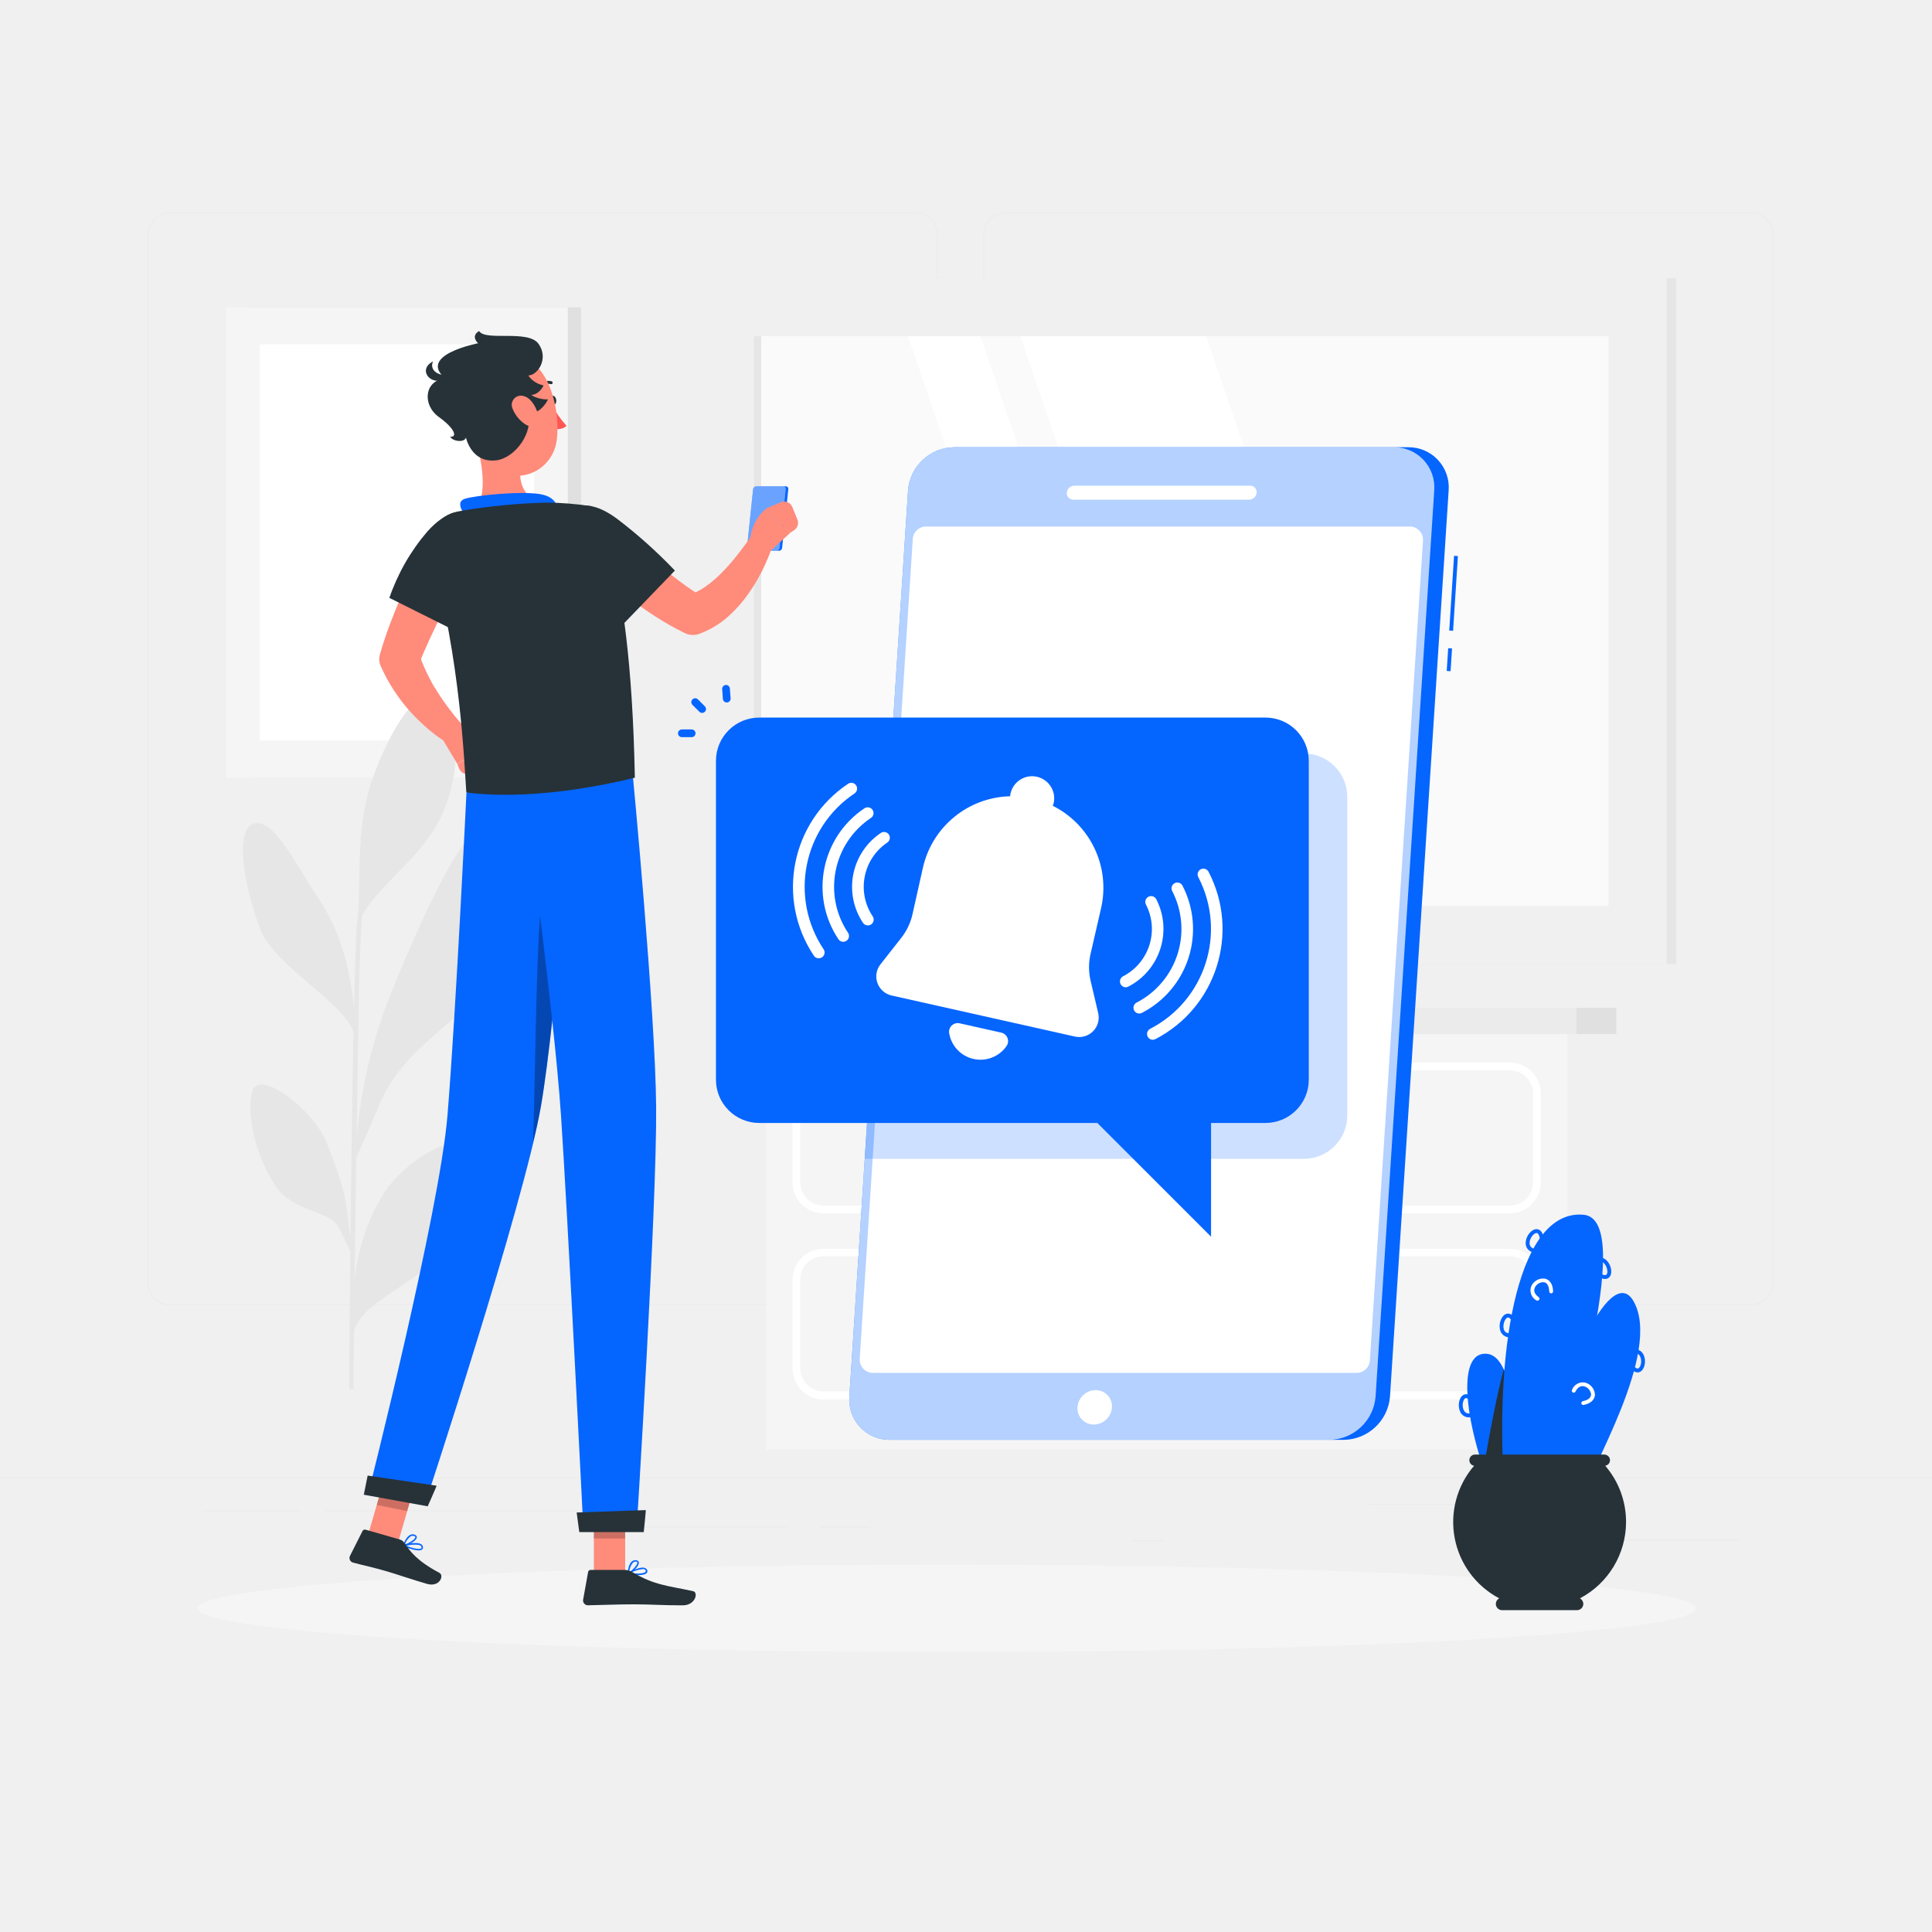
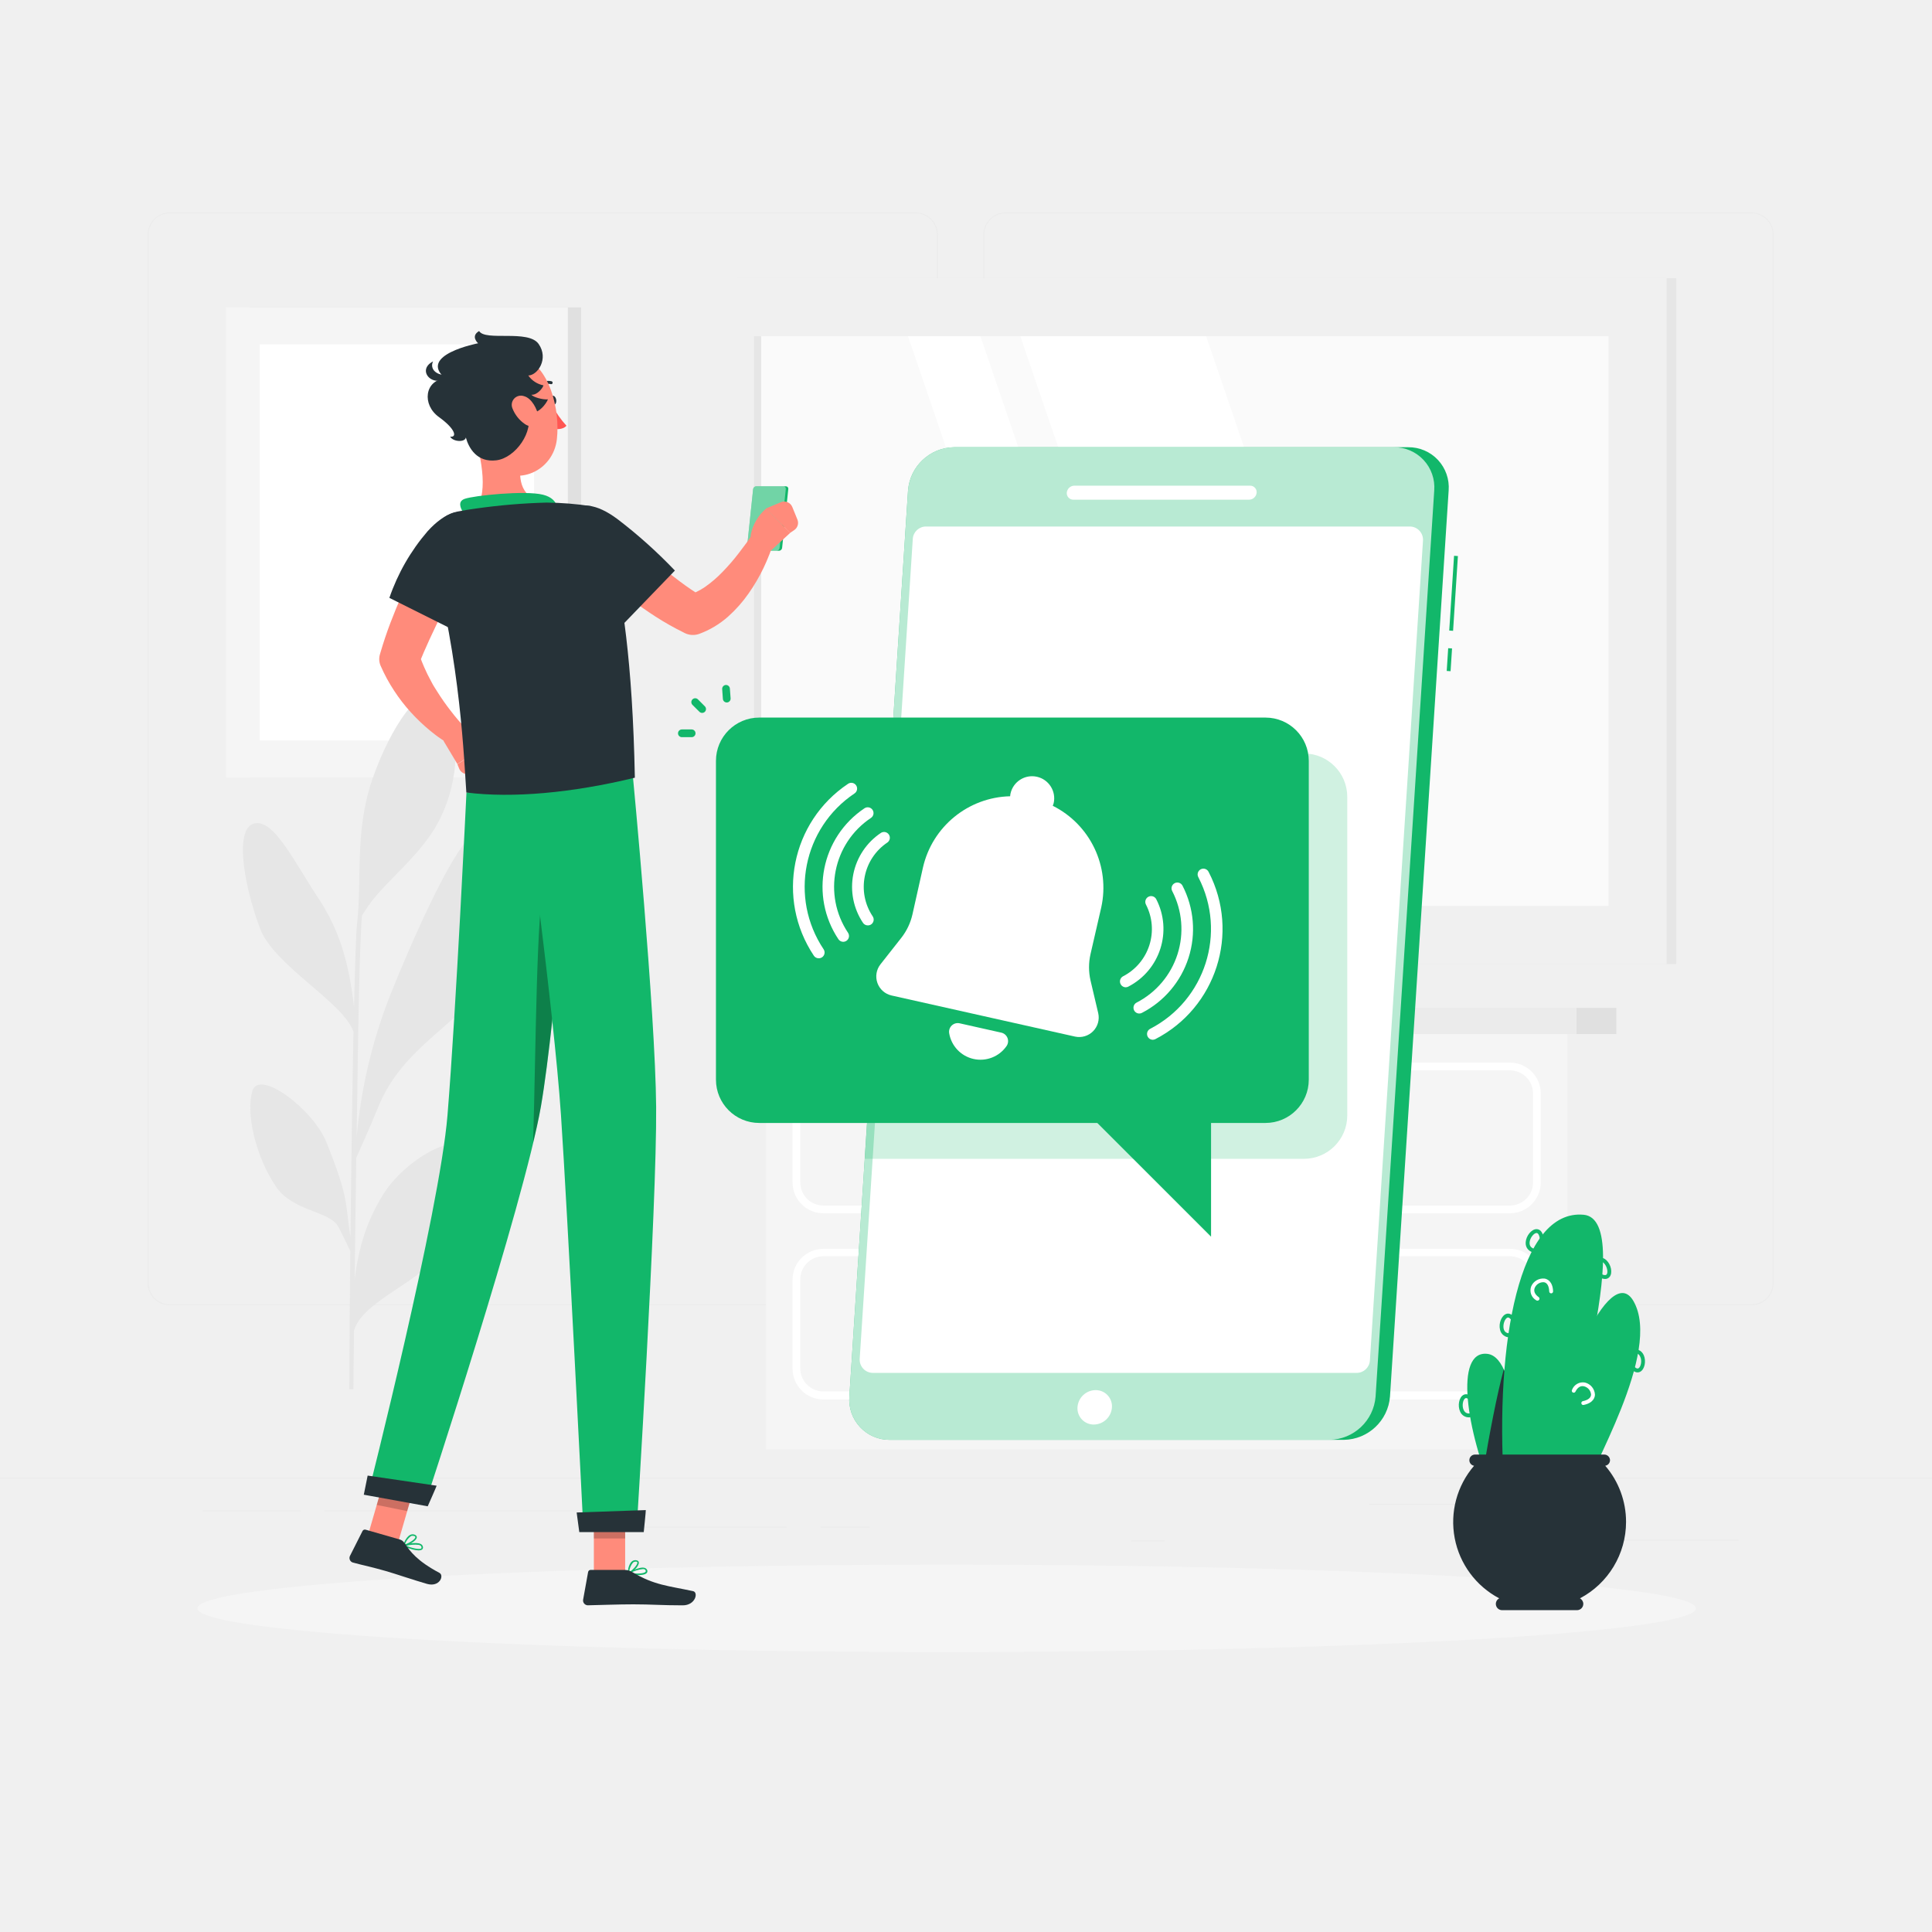
<svg xmlns="http://www.w3.org/2000/svg" viewBox="0 0 500 500">
  <g id="freepik--background-complete--inject-308">
    <rect y="382.4" width="500" height="0.25" style="fill:#ebebeb" />
    <rect x="416.78" y="398.49" width="33.12" height="0.25" style="fill:#ebebeb" />
    <rect x="292.75" y="398.62" width="8.69" height="0.25" style="fill:#ebebeb" />
    <rect x="354.33" y="389.21" width="61.44" height="0.25" style="fill:#ebebeb" />
    <rect x="212.45" y="395.11" width="12.69" height="0.25" style="fill:#ebebeb" />
    <rect x="166.72" y="395.11" width="36.83" height="0.25" style="fill:#ebebeb" />
    <rect x="52.46" y="390.89" width="25.43" height="0.25" style="fill:#ebebeb" />
    <rect x="83.89" y="390.89" width="74.89" height="0.25" style="fill:#ebebeb" />
    <path d="M237,337.8H43.91a5.71,5.71,0,0,1-5.7-5.71V60.66A5.71,5.71,0,0,1,43.91,55H237a5.71,5.71,0,0,1,5.71,5.71V332.09A5.71,5.71,0,0,1,237,337.8ZM43.91,55.2a5.46,5.46,0,0,0-5.45,5.46V332.09a5.46,5.46,0,0,0,5.45,5.46H237a5.47,5.47,0,0,0,5.46-5.46V60.66A5.47,5.47,0,0,0,237,55.2Z" style="fill:#ebebeb" />
    <path d="M453.31,337.8H260.21a5.72,5.72,0,0,1-5.71-5.71V60.66A5.72,5.72,0,0,1,260.21,55h193.1A5.71,5.71,0,0,1,459,60.66V332.09A5.71,5.71,0,0,1,453.31,337.8ZM260.21,55.2a5.47,5.47,0,0,0-5.46,5.46V332.09a5.47,5.47,0,0,0,5.46,5.46h193.1a5.47,5.47,0,0,0,5.46-5.46V60.66a5.47,5.47,0,0,0-5.46-5.46Z" style="fill:#ebebeb" />
    <rect x="190.78" y="71.97" width="243.04" height="177.53" transform="translate(624.6 321.48) rotate(180)" style="fill:#e6e6e6" />
    <rect x="180.03" y="71.97" width="251.29" height="177.53" transform="translate(611.36 321.48) rotate(180)" style="fill:#f0f0f0" />
    <rect x="231.96" y="50.14" width="147.45" height="221.21" transform="translate(466.42 -144.94) rotate(90)" style="fill:#fafafa" />
    <polygon points="362.51 234.46 312.15 87.02 264.06 87.02 314.42 234.46 362.51 234.46" style="fill:#fff" />
    <polygon points="304.09 234.46 253.73 87.02 234.99 87.02 285.35 234.46 304.09 234.46" style="fill:#fff" />
    <rect x="122.31" y="159.78" width="147.45" height="1.91" transform="translate(356.77 -35.29) rotate(90)" style="fill:#e6e6e6" />
    <rect x="64.58" y="79.54" width="85.82" height="121.67" transform="translate(214.97 280.76) rotate(180)" style="fill:#e0e0e0" />
    <rect x="58.5" y="79.54" width="88.46" height="121.67" transform="translate(205.46 280.76) rotate(180)" style="fill:#f5f5f5" />
    <rect x="51.48" y="104.88" width="102.49" height="71" transform="translate(243.11 37.65) rotate(90)" style="fill:#fff" />
    <path d="M97.93,286.4c6.37-15.72,21.52-21.57,26.76-31.5,6.85-13,6.81-32.51,1-39.54-5.08-6.12-21.88,35.24-23.77,39.86a132.21,132.21,0,0,0-9.62,39.11c.14-9.71.27-18.63.38-25.51.36-22.44.8-29.66,1-31.88.7-1.09,1.53-2.35,2-3,4.07-5.73,13.09-12.56,17.6-20.89,6.58-12.17,5.52-26.73.9-32.15-4.83-5.67-13.36,7.73-17.89,21s-2.6,26-3.87,37c-.26,2.16-.54,10.37-.79,21.77-1.38-12.26-4.12-20.47-9.19-28.13-6.24-9.41-11.63-20.87-16.77-19.39s-2.38,16.65,1.69,27.29C71,249.92,88.85,259.38,91.48,267c-.31,15.44-.59,35-.78,53.23-1.41-9.41-.44-10.2-6.22-24.61C81.05,287.06,67,276.5,65.3,282.38s.87,17,6.18,24.8c4.29,6.28,13.8,6.27,16,10.17.51.91,2.21,4.4,3.18,6.4-.23,22.24-.33,41.88-.22,48.57l.92.07c0-1.73.07-13,.25-28,2.31-8,17.86-12.61,22.66-20.9,5-8.67,8.64-18.79,6.48-25.56-1.8-5.65-16,2-21.71,11.39-3.83,6.24-6.17,12.89-7.26,21.83.13-10.2.28-21.16.42-31.5C93.37,297.05,96,291.11,97.93,286.4Z" style="fill:#e6e6e6" />
    <path d="M107.06,382.4H74.38a3.75,3.75,0,0,1-3.67-3L68.39,368h44.67l-2.32,11.43A3.77,3.77,0,0,1,107.06,382.4Z" style="fill:#f0f0f0" />
    <path d="M114,372.39H67.45a2.2,2.2,0,0,1-2.18-1.95l-1-8.45a2.2,2.2,0,0,1,2.18-2.44h48.44a2.19,2.19,0,0,1,2.18,2.44l-1,8.45A2.2,2.2,0,0,1,114,372.39Z" style="fill:#f0f0f0" />
    <rect x="405.64" y="267.62" width="9.99" height="107.49" transform="translate(821.26 642.73) rotate(180)" style="fill:#f0f0f0" />
    <rect x="202.06" y="375.11" width="209.73" height="7.16" transform="translate(613.85 757.38) rotate(180)" style="fill:#f0f0f0" />
    <rect x="198.23" y="267.62" width="207.41" height="107.49" style="fill:#f5f5f5" />
    <rect x="407.99" y="260.84" width="10.32" height="6.78" transform="translate(826.3 528.46) rotate(180)" style="fill:#e0e0e0" />
    <rect x="195.54" y="260.84" width="212.45" height="6.78" style="fill:#ebebeb" />
    <path d="M390.75,314H213.11a8,8,0,0,1-8-8V283a8,8,0,0,1,8-8H390.75a8,8,0,0,1,8,8v23A8,8,0,0,1,390.75,314ZM213.11,277a6,6,0,0,0-6,6v23a6,6,0,0,0,6,6H390.75a6,6,0,0,0,6-6V283a6,6,0,0,0-6-6Z" style="fill:#fff" />
    <path d="M390.75,362.19H213.11a8,8,0,0,1-8-8v-23a8,8,0,0,1,8-8H390.75a8,8,0,0,1,8,8v23A8,8,0,0,1,390.75,362.19ZM213.11,325.11a6,6,0,0,0-6,6v23a6,6,0,0,0,6,6H390.75a6,6,0,0,0,6-6v-23a6,6,0,0,0-6-6Z" style="fill:#fff" />
    <path d="M350.38,298h-96.9a2.6,2.6,0,0,1-2.6-2.59v-1.9a2.6,2.6,0,0,1,2.6-2.59h96.9a2.6,2.6,0,0,1,2.6,2.59v1.9A2.6,2.6,0,0,1,350.38,298ZM253.48,293a.61.61,0,0,0-.6.59v1.9a.61.61,0,0,0,.6.59h96.9a.6.6,0,0,0,.6-.59v-1.9a.6.6,0,0,0-.6-.59Z" style="fill:#fff" />
    <path d="M350.38,346.19h-96.9a2.6,2.6,0,0,1-2.6-2.59v-1.9a2.6,2.6,0,0,1,2.6-2.59h96.9a2.6,2.6,0,0,1,2.6,2.59v1.9A2.6,2.6,0,0,1,350.38,346.19Zm-96.9-5.08a.61.61,0,0,0-.6.59v1.9a.61.61,0,0,0,.6.59h96.9a.6.6,0,0,0,.6-.59v-1.9a.6.6,0,0,0-.6-.59Z" style="fill:#fff" />
  </g>
  <g id="freepik--Shadow--inject-308">
    <ellipse id="freepik--path--inject-308" cx="245" cy="416.24" rx="193.89" ry="11.32" style="fill:#f5f5f5" />
  </g>
  <g id="freepik--Device--inject-308">
-     <rect x="372.13" y="170.22" width="5.9" height="1" transform="translate(180.53 534.01) rotate(-86.3)" style="fill:#0565FF" />
-     <rect x="366.5" y="153.05" width="19.39" height="1" transform="translate(198.74 519.08) rotate(-86.31)" style="fill:#0565FF" />
-     <path d="M364.44,115.74H246.89A12.14,12.14,0,0,0,235,126.93l-15.19,234.5a10.4,10.4,0,0,0,10.47,11.2H347.81a12.16,12.16,0,0,0,11.92-11.2l15.18-234.5A10.39,10.39,0,0,0,364.44,115.74Z" style="fill:#0565FF" />
+     <rect x="372.13" y="170.22" width="5.9" height="1" transform="translate(180.53 534.01) rotate(-86.3)" style="fill:#12B76A" />
+     <rect x="366.5" y="153.05" width="19.39" height="1" transform="translate(198.74 519.08) rotate(-86.31)" style="fill:#12B76A" />
+     <path d="M364.44,115.74H246.89A12.14,12.14,0,0,0,235,126.93l-15.19,234.5a10.4,10.4,0,0,0,10.47,11.2H347.81a12.16,12.16,0,0,0,11.92-11.2l15.18-234.5A10.39,10.39,0,0,0,364.44,115.74Z" style="fill:#12B76A" />
    <path d="M360.71,115.74H246.89A12.14,12.14,0,0,0,235,126.93l-15.19,234.5a10.4,10.4,0,0,0,10.47,11.2H344.08A12.16,12.16,0,0,0,356,361.43l15.18-234.5A10.39,10.39,0,0,0,360.71,115.74Z" style="fill:#fff;opacity:0.7" />
    <path d="M351.11,355.3H225.91a3.42,3.42,0,0,1-3.42-3.64l13.74-212.2a3.42,3.42,0,0,1,3.41-3.2H364.85a3.43,3.43,0,0,1,3.42,3.65L354.53,352.1A3.42,3.42,0,0,1,351.11,355.3Z" style="fill:#fff" />
    <path d="M323.29,129.32H277.78a1.69,1.69,0,0,1-1.7-1.82h0a2,2,0,0,1,1.93-1.81h45.51a1.68,1.68,0,0,1,1.7,1.81h0A2,2,0,0,1,323.29,129.32Z" style="fill:#fff" />
    <path d="M287.77,364.21a4.75,4.75,0,0,1-4.69,4.46,4.2,4.2,0,0,1-4.23-4.46,4.75,4.75,0,0,1,4.69-4.45A4.19,4.19,0,0,1,287.77,364.21Z" style="fill:#fff" />
-     <path d="M337.47,195H230.56l-6.8,104.9H337.47a11.22,11.22,0,0,0,11.2-11.19V206.23A11.22,11.22,0,0,0,337.47,195Z" style="fill:#0565FF;opacity:0.2" />
+     <path d="M337.47,195H230.56l-6.8,104.9H337.47a11.22,11.22,0,0,0,11.2-11.19V206.23A11.22,11.22,0,0,0,337.47,195Z" style="fill:#12B76A;opacity:0.2" />
  </g>
  <g id="freepik--Notification--inject-308">
-     <rect x="185.29" y="185.71" width="153.42" height="104.91" rx="11.2" style="fill:#0565FF" />
-     <path d="M181.71,184.5a1,1,0,0,1-.7-.29l-1.8-1.79a1,1,0,0,1,1.42-1.42l1.79,1.8a1,1,0,0,1,0,1.41A1,1,0,0,1,181.71,184.5Z" style="fill:#0565FF" />
-     <path d="M179,190.78h-2.53a1,1,0,0,1,0-2H179a1,1,0,0,1,0,2Z" style="fill:#0565FF" />
-     <path d="M188.08,181.8a1,1,0,0,1-1-.93l-.18-2.53a1,1,0,0,1,.93-1.07,1,1,0,0,1,1.06.93l.19,2.53a1,1,0,0,1-.93,1.07Z" style="fill:#0565FF" />
-     <polygon points="273.19 279.83 313.42 320.05 313.42 279.83 273.19 279.83" style="fill:#0565FF" />
+     <rect x="185.29" y="185.71" width="153.42" height="104.91" rx="11.2" style="fill:#12B76A" />
+     <path d="M181.71,184.5a1,1,0,0,1-.7-.29l-1.8-1.79a1,1,0,0,1,1.42-1.42l1.79,1.8a1,1,0,0,1,0,1.41A1,1,0,0,1,181.71,184.5Z" style="fill:#12B76A" />
+     <path d="M179,190.78h-2.53a1,1,0,0,1,0-2H179a1,1,0,0,1,0,2Z" style="fill:#12B76A" />
+     <path d="M188.08,181.8a1,1,0,0,1-1-.93l-.18-2.53a1,1,0,0,1,.93-1.07,1,1,0,0,1,1.06.93l.19,2.53a1,1,0,0,1-.93,1.07Z" style="fill:#12B76A" />
+     <polygon points="273.19 279.83 313.42 320.05 313.42 279.83 273.19 279.83" style="fill:#12B76A" />
    <path d="M284.22,262.21l-2-8.49a15.36,15.36,0,0,1,0-6.78L285,234.85a23.71,23.71,0,0,0-12.54-26.31,6.78,6.78,0,0,0,.23-.68,5.72,5.72,0,1,0-11.17-2.5,4.31,4.31,0,0,0-.09.71,23.72,23.72,0,0,0-22.57,18.44l-2.71,12.1a15.27,15.27,0,0,1-2.9,6.11l-5.39,6.85a5.06,5.06,0,0,0,2.87,8.06l47.5,10.64A5.05,5.05,0,0,0,284.22,262.21Z" style="fill:#fff" />
    <path d="M248.35,264.83a2.25,2.25,0,0,0-2.7,2.59,8.21,8.21,0,0,0,14.83,3.32,2.25,2.25,0,0,0-1.33-3.49Z" style="fill:#fff" />
    <path d="M211.87,248a1.48,1.48,0,0,1-1.25-.67,32.08,32.08,0,0,1,8.87-44.49,1.5,1.5,0,1,1,1.66,2.5,29.09,29.09,0,0,0-8,40.33,1.5,1.5,0,0,1-.41,2.08A1.52,1.52,0,0,1,211.87,248Z" style="fill:#fff" />
    <path d="M218.22,243.74a1.5,1.5,0,0,1-1.24-.67,24.45,24.45,0,0,1,6.75-33.89,1.5,1.5,0,0,1,1.67,2.5,21.43,21.43,0,0,0-5.93,29.72,1.5,1.5,0,0,1-.41,2.08A1.54,1.54,0,0,1,218.22,243.74Z" style="fill:#fff" />
    <path d="M224.58,239.49a1.48,1.48,0,0,1-1.24-.66A16.78,16.78,0,0,1,228,215.54a1.5,1.5,0,0,1,1.67,2.49,13.79,13.79,0,0,0-3.81,19.13,1.51,1.51,0,0,1-.41,2.08A1.52,1.52,0,0,1,224.58,239.49Z" style="fill:#fff" />
    <path d="M298.35,269.09a1.5,1.5,0,0,1-.69-2.83,29.09,29.09,0,0,0,12.5-39.18,1.5,1.5,0,1,1,2.66-1.37A32.08,32.08,0,0,1,299,268.93,1.58,1.58,0,0,1,298.35,269.09Z" style="fill:#fff" />
    <path d="M294.84,262.3a1.5,1.5,0,0,1-.69-2.83,21.42,21.42,0,0,0,9.21-28.88,1.5,1.5,0,0,1,2.67-1.38,24.42,24.42,0,0,1-10.5,32.92A1.44,1.44,0,0,1,294.84,262.3Z" style="fill:#fff" />
    <path d="M291.33,255.51a1.51,1.51,0,0,1-.69-2.84,13.77,13.77,0,0,0,5.93-18.57,1.5,1.5,0,0,1,2.67-1.38A16.81,16.81,0,0,1,292,255.34,1.53,1.53,0,0,1,291.33,255.51Z" style="fill:#fff" />
  </g>
  <g id="freepik--Character--inject-308">
-     <path d="M203.36,125.85h-7.64a.84.84,0,0,0-.81.72l-1.6,15.24a.65.65,0,0,0,.65.73h7.64a.84.84,0,0,0,.81-.73l1.6-15.24A.64.64,0,0,0,203.36,125.85Z" style="fill:#0565FF" />
+     <path d="M203.36,125.85h-7.64a.84.84,0,0,0-.81.72l-1.6,15.24a.65.65,0,0,0,.65.73h7.64a.84.84,0,0,0,.81-.73l1.6-15.24A.64.64,0,0,0,203.36,125.85Z" style="fill:#12B76A" />
    <path d="M202.67,125.85h-6.95a.84.84,0,0,0-.81.72l-1.6,15.24a.65.65,0,0,0,.65.73h7a.83.83,0,0,0,.8-.73l1.6-15.24A.63.63,0,0,0,202.67,125.85Z" style="fill:#fff;opacity:0.4" />
-     <path d="M165.07,407.65c1,0,2-.15,2.35-.61a.74.74,0,0,0,0-.84,1.06,1.06,0,0,0-.63-.45c-1.36-.37-4.12,1.25-4.24,1.32a.18.18,0,0,0-.08.19.2.2,0,0,0,.16.16A14.56,14.56,0,0,0,165.07,407.65Zm1.22-1.57a1.45,1.45,0,0,1,.37,0,.66.66,0,0,1,.39.27c.14.24.1.36,0,.42-.35.53-2.4.54-3.91.33A8.21,8.21,0,0,1,166.29,406.08Z" style="fill:#0565FF" />
-     <path d="M162.61,407.42h.08c1-.44,2.82-2.19,2.63-3.11,0-.21-.21-.48-.74-.53a1.39,1.39,0,0,0-1.05.32c-1,.85-1.11,3-1.12,3.12a.21.21,0,0,0,.09.18A.2.2,0,0,0,162.61,407.42Zm1.84-3.28h.11c.35,0,.38.17.38.21.12.55-1.14,1.93-2.11,2.53a4.36,4.36,0,0,1,1-2.5A1,1,0,0,1,164.45,404.14Z" style="fill:#0565FF" />
+     <path d="M165.07,407.65c1,0,2-.15,2.35-.61a.74.74,0,0,0,0-.84,1.06,1.06,0,0,0-.63-.45c-1.36-.37-4.12,1.25-4.24,1.32a.18.18,0,0,0-.08.19.2.2,0,0,0,.16.16A14.56,14.56,0,0,0,165.07,407.65Zm1.22-1.57a1.45,1.45,0,0,1,.37,0,.66.66,0,0,1,.39.27c.14.24.1.36,0,.42-.35.53-2.4.54-3.91.33A8.21,8.21,0,0,1,166.29,406.08Z" style="fill:#12B76A" />
+     <path d="M162.61,407.42h.08c1-.44,2.82-2.19,2.63-3.11,0-.21-.21-.48-.74-.53a1.39,1.39,0,0,0-1.05.32c-1,.85-1.11,3-1.12,3.12a.21.21,0,0,0,.09.18A.2.2,0,0,0,162.61,407.42Zm1.84-3.28h.11c.35,0,.38.17.38.21.12.55-1.14,1.93-2.11,2.53a4.36,4.36,0,0,1,1-2.5A1,1,0,0,1,164.45,404.14Z" style="fill:#12B76A" />
    <rect x="153.69" y="388.48" width="8.1" height="18.75" style="fill:#ff8b7b" />
    <polygon points="94.95 398.29 103.04 399.17 108.31 380.97 100.22 380.09 94.95 398.29" style="fill:#ff8b7b" />
-     <path d="M106.8,401c1,.26,2,.37,2.45,0a.71.71,0,0,0,.16-.82,1,1,0,0,0-.5-.58c-1.25-.69-4.35.18-4.48.21a.19.19,0,0,0-.14.17.21.21,0,0,0,.12.19A14.86,14.86,0,0,0,106.8,401Zm1.58-1.2a1.59,1.59,0,0,1,.35.13.63.63,0,0,1,.32.35c.08.27,0,.37,0,.43-.48.41-2.49-.08-3.92-.66A8.42,8.42,0,0,1,108.38,399.81Z" style="fill:#0565FF" />
-     <path d="M104.45,400.19h.08c1-.19,3.3-1.41,3.34-2.33,0-.22-.08-.52-.59-.7a1.43,1.43,0,0,0-1.11.06c-1.18.57-1.84,2.63-1.87,2.71a.19.19,0,0,0,0,.19A.17.17,0,0,0,104.45,400.19Zm2.6-2.69.12,0c.33.12.32.26.32.3,0,.56-1.6,1.57-2.7,1.9a4.25,4.25,0,0,1,1.56-2.15A1,1,0,0,1,107.05,397.5Z" style="fill:#0565FF" />
+     <path d="M106.8,401c1,.26,2,.37,2.45,0a.71.71,0,0,0,.16-.82,1,1,0,0,0-.5-.58c-1.25-.69-4.35.18-4.48.21a.19.19,0,0,0-.14.17.21.21,0,0,0,.12.19A14.86,14.86,0,0,0,106.8,401Zm1.58-1.2a1.59,1.59,0,0,1,.35.13.63.63,0,0,1,.32.35c.08.27,0,.37,0,.43-.48.41-2.49-.08-3.92-.66A8.42,8.42,0,0,1,108.38,399.81Z" style="fill:#12B76A" />
+     <path d="M104.45,400.19h.08c1-.19,3.3-1.41,3.34-2.33,0-.22-.08-.52-.59-.7a1.43,1.43,0,0,0-1.11.06c-1.18.57-1.84,2.63-1.87,2.71a.19.19,0,0,0,0,.19A.17.17,0,0,0,104.45,400.19Zm2.6-2.69.12,0c.33.12.32.26.32.3,0,.56-1.6,1.57-2.7,1.9a4.25,4.25,0,0,1,1.56-2.15A1,1,0,0,1,107.05,397.5Z" style="fill:#12B76A" />
    <path d="M103.47,398.42l-8.85-2.54a.68.68,0,0,0-.8.34l-3.26,6.47a1.23,1.23,0,0,0,.81,1.71c3.1.83,4.65,1.09,8.54,2.2,2.39.69,7.26,2.35,10.57,3.3s4.53-2.16,3.25-2.84c-5.74-3.05-7.58-5.51-9.1-7.79A2.07,2.07,0,0,0,103.47,398.42Z" style="fill:#263238" />
    <path d="M161.7,406.29h-8.84a.66.66,0,0,0-.66.56L150.91,414a1.25,1.25,0,0,0,1.23,1.45c3.19-.06,7.79-.25,11.8-.25,4.69,0,7.25.26,12.75.26,3.32,0,4.1-3.36,2.69-3.67-6.39-1.38-10.08-1.53-15.7-4.91A4,4,0,0,0,161.7,406.29Z" style="fill:#263238" />
    <rect x="153.69" y="388.48" width="8.1" height="9.67" style="opacity:0.2" />
    <polygon points="100.22 380.1 108.31 380.97 105.38 391.07 97.5 389.48 100.22 380.1" style="opacity:0.2" />
-     <path d="M148.47,202S144,263.14,140,286.32c-4.41,25.39-30.07,103.13-30.07,103.13l-14.7-2.69s18.53-73,20.58-98.14c2.23-27.28,4.91-83.51,4.91-83.51Z" style="fill:#0565FF" />
+     <path d="M148.47,202S144,263.14,140,286.32c-4.41,25.39-30.07,103.13-30.07,103.13l-14.7-2.69s18.53-73,20.58-98.14c2.23-27.28,4.91-83.51,4.91-83.51Z" style="fill:#12B76A" />
    <path d="M140.94,227.4c.8-3.36,2.64.87,4.78,8.2-1.62,18.14-3.73,39.15-5.75,50.73-.45,2.59-1.13,5.73-2,9.29C138.74,269.74,138.77,236.49,140.94,227.4Z" style="opacity:0.3" />
-     <path d="M163.74,200.34s5.87,61.46,6.07,86.15c.21,25.69-5.08,109.79-5.08,109.79H151s-4.12-82.6-5.83-107.83c-1.87-27.5-9.74-85-9.74-85Z" style="fill:#0565FF" />
+     <path d="M163.74,200.34s5.87,61.46,6.07,86.15c.21,25.69-5.08,109.79-5.08,109.79H151s-4.12-82.6-5.83-107.83c-1.87-27.5-9.74-85-9.74-85Z" style="fill:#12B76A" />
    <path d="M113,384.5c.06,0-2.31,5.33-2.31,5.33l-16.54-3,1-4.95Z" style="fill:#263238" />
    <path d="M167.13,390.81c.06,0-.53,5.7-.53,5.7H149.92l-.68-5.08Z" style="fill:#263238" />
    <path d="M121.12,145.56c-1.1,2.13-2.31,4.37-3.41,6.58l-3.36,6.66c-1.09,2.22-2.16,4.45-3.19,6.68s-2,4.45-2.83,6.67l-.08-3.5a43.33,43.33,0,0,0,2.1,5.26c.39.88.89,1.72,1.32,2.59s1,1.7,1.51,2.52a57.84,57.84,0,0,0,3.44,4.91c.62.79,1.24,1.6,1.9,2.36s1.38,1.55,2,2.2l.2.22a2.88,2.88,0,0,1-3.54,4.45,32.94,32.94,0,0,1-3-1.91c-1-.66-1.88-1.35-2.78-2.08a47.79,47.79,0,0,1-5.06-4.81,43.81,43.81,0,0,1-4.35-5.62,43,43,0,0,1-3.46-6.38,4.31,4.31,0,0,1-.21-3l.14-.47c.76-2.61,1.61-5.14,2.55-7.62s1.94-4.91,3-7.3,2.17-4.75,3.34-7.08,2.35-4.61,3.7-6.94a5.8,5.8,0,0,1,10.18,5.56Z" style="fill:#ff8b7b" />
    <path d="M126.86,142c.4,7.63-8.26,21.64-8.26,21.64l-17.83-8.91a52.49,52.49,0,0,1,9.88-17.23C120.08,127.08,126.49,135,126.86,142Z" style="fill:#263238" />
    <path d="M114.78,191.73l3.59,6,7.47-4.78a12.1,12.1,0,0,0-5.81-5.23,2.5,2.5,0,0,0-3,1.27Z" style="fill:#ff8b7b" />
    <path d="M121.36,200.29l3.47-.65a2.25,2.25,0,0,0,1.8-2.64l-.79-4-7.47,4.78.5,1.21A2.24,2.24,0,0,0,121.36,200.29Z" style="fill:#ff8b7b" />
    <path d="M142.43,103.66c.07.65.48,1.16.9,1.12s.7-.59.62-1.24-.48-1.16-.9-1.13S142.35,103,142.43,103.66Z" style="fill:#263238" />
    <path d="M142.85,104.82a25.16,25.16,0,0,0,3.75,5.36c-1,1.17-3,.83-3,.83Z" style="fill:#ff5652" />
    <path d="M139.63,100.21a.35.35,0,0,0,.29-.09,2.9,2.9,0,0,1,2.63-.71.36.36,0,0,0,.46-.26.4.4,0,0,0-.27-.48,3.69,3.69,0,0,0-3.34.86.38.38,0,0,0,0,.55A.34.34,0,0,0,139.63,100.21Z" style="fill:#263238" />
    <path d="M122.27,110.9c1.91,5.79,4.45,16.46.83,20.74,0,0,2.38,5.83,13.34,4.9,12.07-1,5-6.45,5-6.45-6.78-1-7.24-5.89-6.68-10.56Z" style="fill:#ff8b7b" />
-     <path d="M120.51,133.75c-1.13-1.81-2.39-3.88-.25-4.65,2.35-.85,15.55-2.23,20.25-1.07s3.74,5,3.74,5Z" style="fill:#0565FF" />
+     <path d="M120.51,133.75c-1.13-1.81-2.39-3.88-.25-4.65,2.35-.85,15.55-2.23,20.25-1.07s3.74,5,3.74,5Z" style="fill:#12B76A" />
    <path d="M159.16,136.19c1.72,1.58,3.58,3.33,5.43,4.93s3.72,3.24,5.6,4.82,3.8,3.07,5.73,4.52,3.89,2.77,5.85,4l-4-.38a14.93,14.93,0,0,0,4.65-2.15A30.48,30.48,0,0,0,187,148a52.8,52.8,0,0,0,4.21-4.87c.67-.87,1.34-1.75,2-2.66s1.26-1.87,1.81-2.71l.11-.16a2.89,2.89,0,0,1,5.19,2.4c-.38,1.3-.78,2.41-1.24,3.57s-.94,2.3-1.48,3.42a46.21,46.21,0,0,1-3.83,6.55,34.3,34.3,0,0,1-5.3,6,23.38,23.38,0,0,1-7.55,4.52,4.78,4.78,0,0,1-3.68-.21l-.33-.17a72.07,72.07,0,0,1-7.22-4.08c-2.27-1.47-4.47-3-6.59-4.64s-4.17-3.3-6.17-5-3.92-3.48-5.87-5.47a5.8,5.8,0,0,1,8.05-8.34Z" style="fill:#ff8b7b" />
    <path d="M153.05,131s10.08,9.78,11.25,70.27c-16.12,3.91-31.63,5.35-43.61,3.83-.57-7.59-1.42-33.93-9.12-61.7a8.77,8.77,0,0,1,6.79-11c1.53-.3,3.14-.57,4.74-.78a159.41,159.41,0,0,1,18.34-1.55A81.21,81.21,0,0,1,153.05,131Z" style="fill:#263238" />
    <path d="M145.23,141.54c1,7.57,14,22.12,14,22.12l15.43-16a126.61,126.61,0,0,0-14.82-13.29C148.53,125.92,144.33,134.52,145.23,141.54Z" style="fill:#263238" />
    <path d="M199.32,142.66l5.16-4.73-6.18-6.35a12.1,12.1,0,0,0-4,6.74A2.5,2.5,0,0,0,196.2,141Z" style="fill:#ff8b7b" />
    <path d="M206.38,134.49l-1.33-3.27a2.26,2.26,0,0,0-3-1.23l-3.79,1.59,6.18,6.35,1.08-.73A2.25,2.25,0,0,0,206.38,134.49Z" style="fill:#ff8b7b" />
    <path d="M120.73,104c1.45,8,1.89,12.74,6.39,16.55,6.77,5.73,16.11,1.27,17-6.9.84-7.36-1.67-19.21-9.81-21.79S119.28,96,120.73,104Z" style="fill:#ff8b7b" />
    <path d="M136.5,106.88c2.81.64,5-2.61,5.3-3.53-1.37.13-3.8-.57-4.28-1.19,1.5.13,2.95-1.72,3.13-2.43a6.24,6.24,0,0,1-3.93-2.55c2.43-.05,5.35-4.33,2.68-8.16S125.57,88.4,124,85.67c-2.34,1.36-.26,3.17-.26,3.17s-15.79,3-8.51,9.09c-5.34.48-6.09,6.79-1.64,10s4.68,5.33,2.91,5.07c.71,1.36,3.88,1.54,4.06.22.75,2.77,2.91,6.52,7.89,5.91S138.31,111.55,136.5,106.88Z" style="fill:#263238" />
    <path d="M116.61,97c-3.76.52-5.47-1.6-4.53-3.47C107.42,95.91,112.51,101.17,116.61,97Z" style="fill:#263238" />
    <path d="M132.61,105.66a8.8,8.8,0,0,0,3.28,4.12c2,1.32,3.81,0,3.47-2-.31-1.84-1.72-4.75-3.8-5.27A2.38,2.38,0,0,0,132.61,105.66Z" style="fill:#ff8b7b" />
  </g>
  <g id="freepik--Plant--inject-308">
-     <path d="M386.78,387.52c-7.4-17.46-10.39-38-1.92-37.15,8.69.84,7.67,31.8,9.08,35.2C391.23,387.9,386.78,387.52,386.78,387.52Z" style="fill:#0565FF" />
+     <path d="M386.78,387.52c-7.4-17.46-10.39-38-1.92-37.15,8.69.84,7.67,31.8,9.08,35.2C391.23,387.9,386.78,387.52,386.78,387.52Z" style="fill:#12B76A" />
    <path d="M389.18,354.39c-1.82,6.66-3.75,16.95-5.22,25.67.84,2.5,1.79,5,2.82,7.46,0,0,4.44.38,7.17-1.95C392.83,382.89,393.23,363.05,389.18,354.39Z" style="fill:#263238" />
-     <path d="M389.22,384.32c-2.32-37.1,4-71.49,20.64-69.94,14.28,1.34-6.54,63.8-6.14,71C397.18,387.92,389.22,384.32,389.22,384.32Z" style="fill:#0565FF" />
-     <path d="M400,384.08c2.61-26.67,16.68-57.79,22.72-47.39,7.67,13.2-12,44.64-12.53,49.81C405.27,387.56,400,384.08,400,384.08Z" style="fill:#0565FF" />
-     <path d="M397.37,324.29c-1.69-.28-2.63-1.33-2.52-2.82.12-1.68,1.5-3.35,2.78-3.37.62,0,1.66.32,1.92,2.63l-1,.12c-.12-1.1-.45-1.75-.89-1.75h0c-.68,0-1.72,1.24-1.8,2.44-.07,1,.49,1.56,1.68,1.76Z" style="fill:#0565FF" />
-     <path d="M415.33,331a3.79,3.79,0,0,1-2-.77l.54-.83c.93.6,1.65.76,1.93.42.42-.54.13-2.12-.74-2.95-.7-.67-1.52-.62-2.43.18l-.65-.76a2.61,2.61,0,0,1,3.77-.14c1.22,1.16,1.63,3.28.83,4.29A1.48,1.48,0,0,1,415.33,331Z" style="fill:#0565FF" />
-     <path d="M390.82,346.1a2.49,2.49,0,0,1-2.62-2c-.4-1.63.4-3.64,1.62-4.06.57-.19,1.67-.21,2.63,1.92l-.92.42c-.45-1-1-1.54-1.39-1.39-.64.22-1.25,1.71-1,2.87.23,1,1,1.34,2.14,1.16l.15,1A3.59,3.59,0,0,1,390.82,346.1Z" style="fill:#0565FF" />
-     <path d="M380.17,366.81a2.42,2.42,0,0,1-2.29-1.49c-.7-1.53-.29-3.66.82-4.3.53-.3,1.61-.52,2.95,1.4l-.82.57c-.64-.91-1.25-1.32-1.63-1.1-.59.34-.91,1.92-.41,3,.41.89,1.19,1.13,2.32.73l.33.95A3.72,3.72,0,0,1,380.17,366.81Z" style="fill:#0565FF" />
+     <path d="M389.22,384.32c-2.32-37.1,4-71.49,20.64-69.94,14.28,1.34-6.54,63.8-6.14,71C397.18,387.92,389.22,384.32,389.22,384.32Z" style="fill:#12B76A" />
+     <path d="M400,384.08c2.61-26.67,16.68-57.79,22.72-47.39,7.67,13.2-12,44.64-12.53,49.81C405.27,387.56,400,384.08,400,384.08Z" style="fill:#12B76A" />
+     <path d="M397.37,324.29c-1.69-.28-2.63-1.33-2.52-2.82.12-1.68,1.5-3.35,2.78-3.37.62,0,1.66.32,1.92,2.63l-1,.12c-.12-1.1-.45-1.75-.89-1.75h0c-.68,0-1.72,1.24-1.8,2.44-.07,1,.49,1.56,1.68,1.76Z" style="fill:#12B76A" />
+     <path d="M415.33,331a3.79,3.79,0,0,1-2-.77l.54-.83c.93.6,1.65.76,1.93.42.42-.54.13-2.12-.74-2.95-.7-.67-1.52-.62-2.43.18l-.65-.76a2.61,2.61,0,0,1,3.77-.14c1.22,1.16,1.63,3.28.83,4.29A1.48,1.48,0,0,1,415.33,331Z" style="fill:#12B76A" />
+     <path d="M390.82,346.1a2.49,2.49,0,0,1-2.62-2c-.4-1.63.4-3.64,1.62-4.06.57-.19,1.67-.21,2.63,1.92l-.92.42c-.45-1-1-1.54-1.39-1.39-.64.22-1.25,1.71-1,2.87.23,1,1,1.34,2.14,1.16l.15,1A3.59,3.59,0,0,1,390.82,346.1Z" style="fill:#12B76A" />
+     <path d="M380.17,366.81a2.42,2.42,0,0,1-2.29-1.49c-.7-1.53-.29-3.66.82-4.3.53-.3,1.61-.52,2.95,1.4l-.82.57c-.64-.91-1.25-1.32-1.63-1.1-.59.34-.91,1.92-.41,3,.41.89,1.19,1.13,2.32.73l.33.95A3.72,3.72,0,0,1,380.17,366.81Z" style="fill:#12B76A" />
    <path d="M397.89,336.62a.52.52,0,0,1-.29-.09,2.94,2.94,0,0,1-1.32-3.63,3.37,3.37,0,0,1,3.49-2c.62.11,2.07.66,2.17,3.32a.5.5,0,0,1-1,0c-.06-1.39-.53-2.23-1.35-2.38a2.4,2.4,0,0,0-2.39,1.43c-.36.85,0,1.71,1,2.42a.5.5,0,0,1-.29.91Z" style="fill:#fff" />
    <path d="M409.74,363.61a.48.48,0,0,1-.48-.4.49.49,0,0,1,.38-.59c1.36-.28,2.11-.89,2.13-1.72a2.41,2.41,0,0,0-1.81-2.12c-.9-.22-1.7.27-2.23,1.37a.5.5,0,1,1-.9-.44,3,3,0,0,1,3.36-1.91,3.4,3.4,0,0,1,2.58,3.11c0,.63-.32,2.15-2.92,2.69Z" style="fill:#fff" />
-     <path d="M423.8,355.18c-.58,0-1.35-.34-2.21-1.63l.83-.56c.62.92,1.21,1.34,1.6,1.13.6-.32,1-1.9.47-3-.38-.89-1.16-1.15-2.3-.78l-.31-.95c1.62-.53,2.94,0,3.53,1.34.67,1.54.22,3.66-.91,4.27A1.39,1.39,0,0,1,423.8,355.18Z" style="fill:#0565FF" />
+     <path d="M423.8,355.18c-.58,0-1.35-.34-2.21-1.63l.83-.56c.62.92,1.21,1.34,1.6,1.13.6-.32,1-1.9.47-3-.38-.89-1.16-1.15-2.3-.78l-.31-.95c1.62-.53,2.94,0,3.53,1.34.67,1.54.22,3.66-.91,4.27A1.39,1.39,0,0,1,423.8,355.18Z" style="fill:#12B76A" />
    <path d="M420.82,393.87a22.23,22.23,0,0,0-5.39-14.54,1.45,1.45,0,0,0,1.24-1.42,1.48,1.48,0,0,0-1.48-1.47H381.71a1.46,1.46,0,0,0-.22,2.9A22.32,22.32,0,0,0,388,413.65a1.62,1.62,0,0,0,.75,3.06h19.39a1.63,1.63,0,0,0,1.62-1.62,1.64,1.64,0,0,0-.87-1.44A22.36,22.36,0,0,0,420.82,393.87Z" style="fill:#263238" />
  </g>
</svg>
